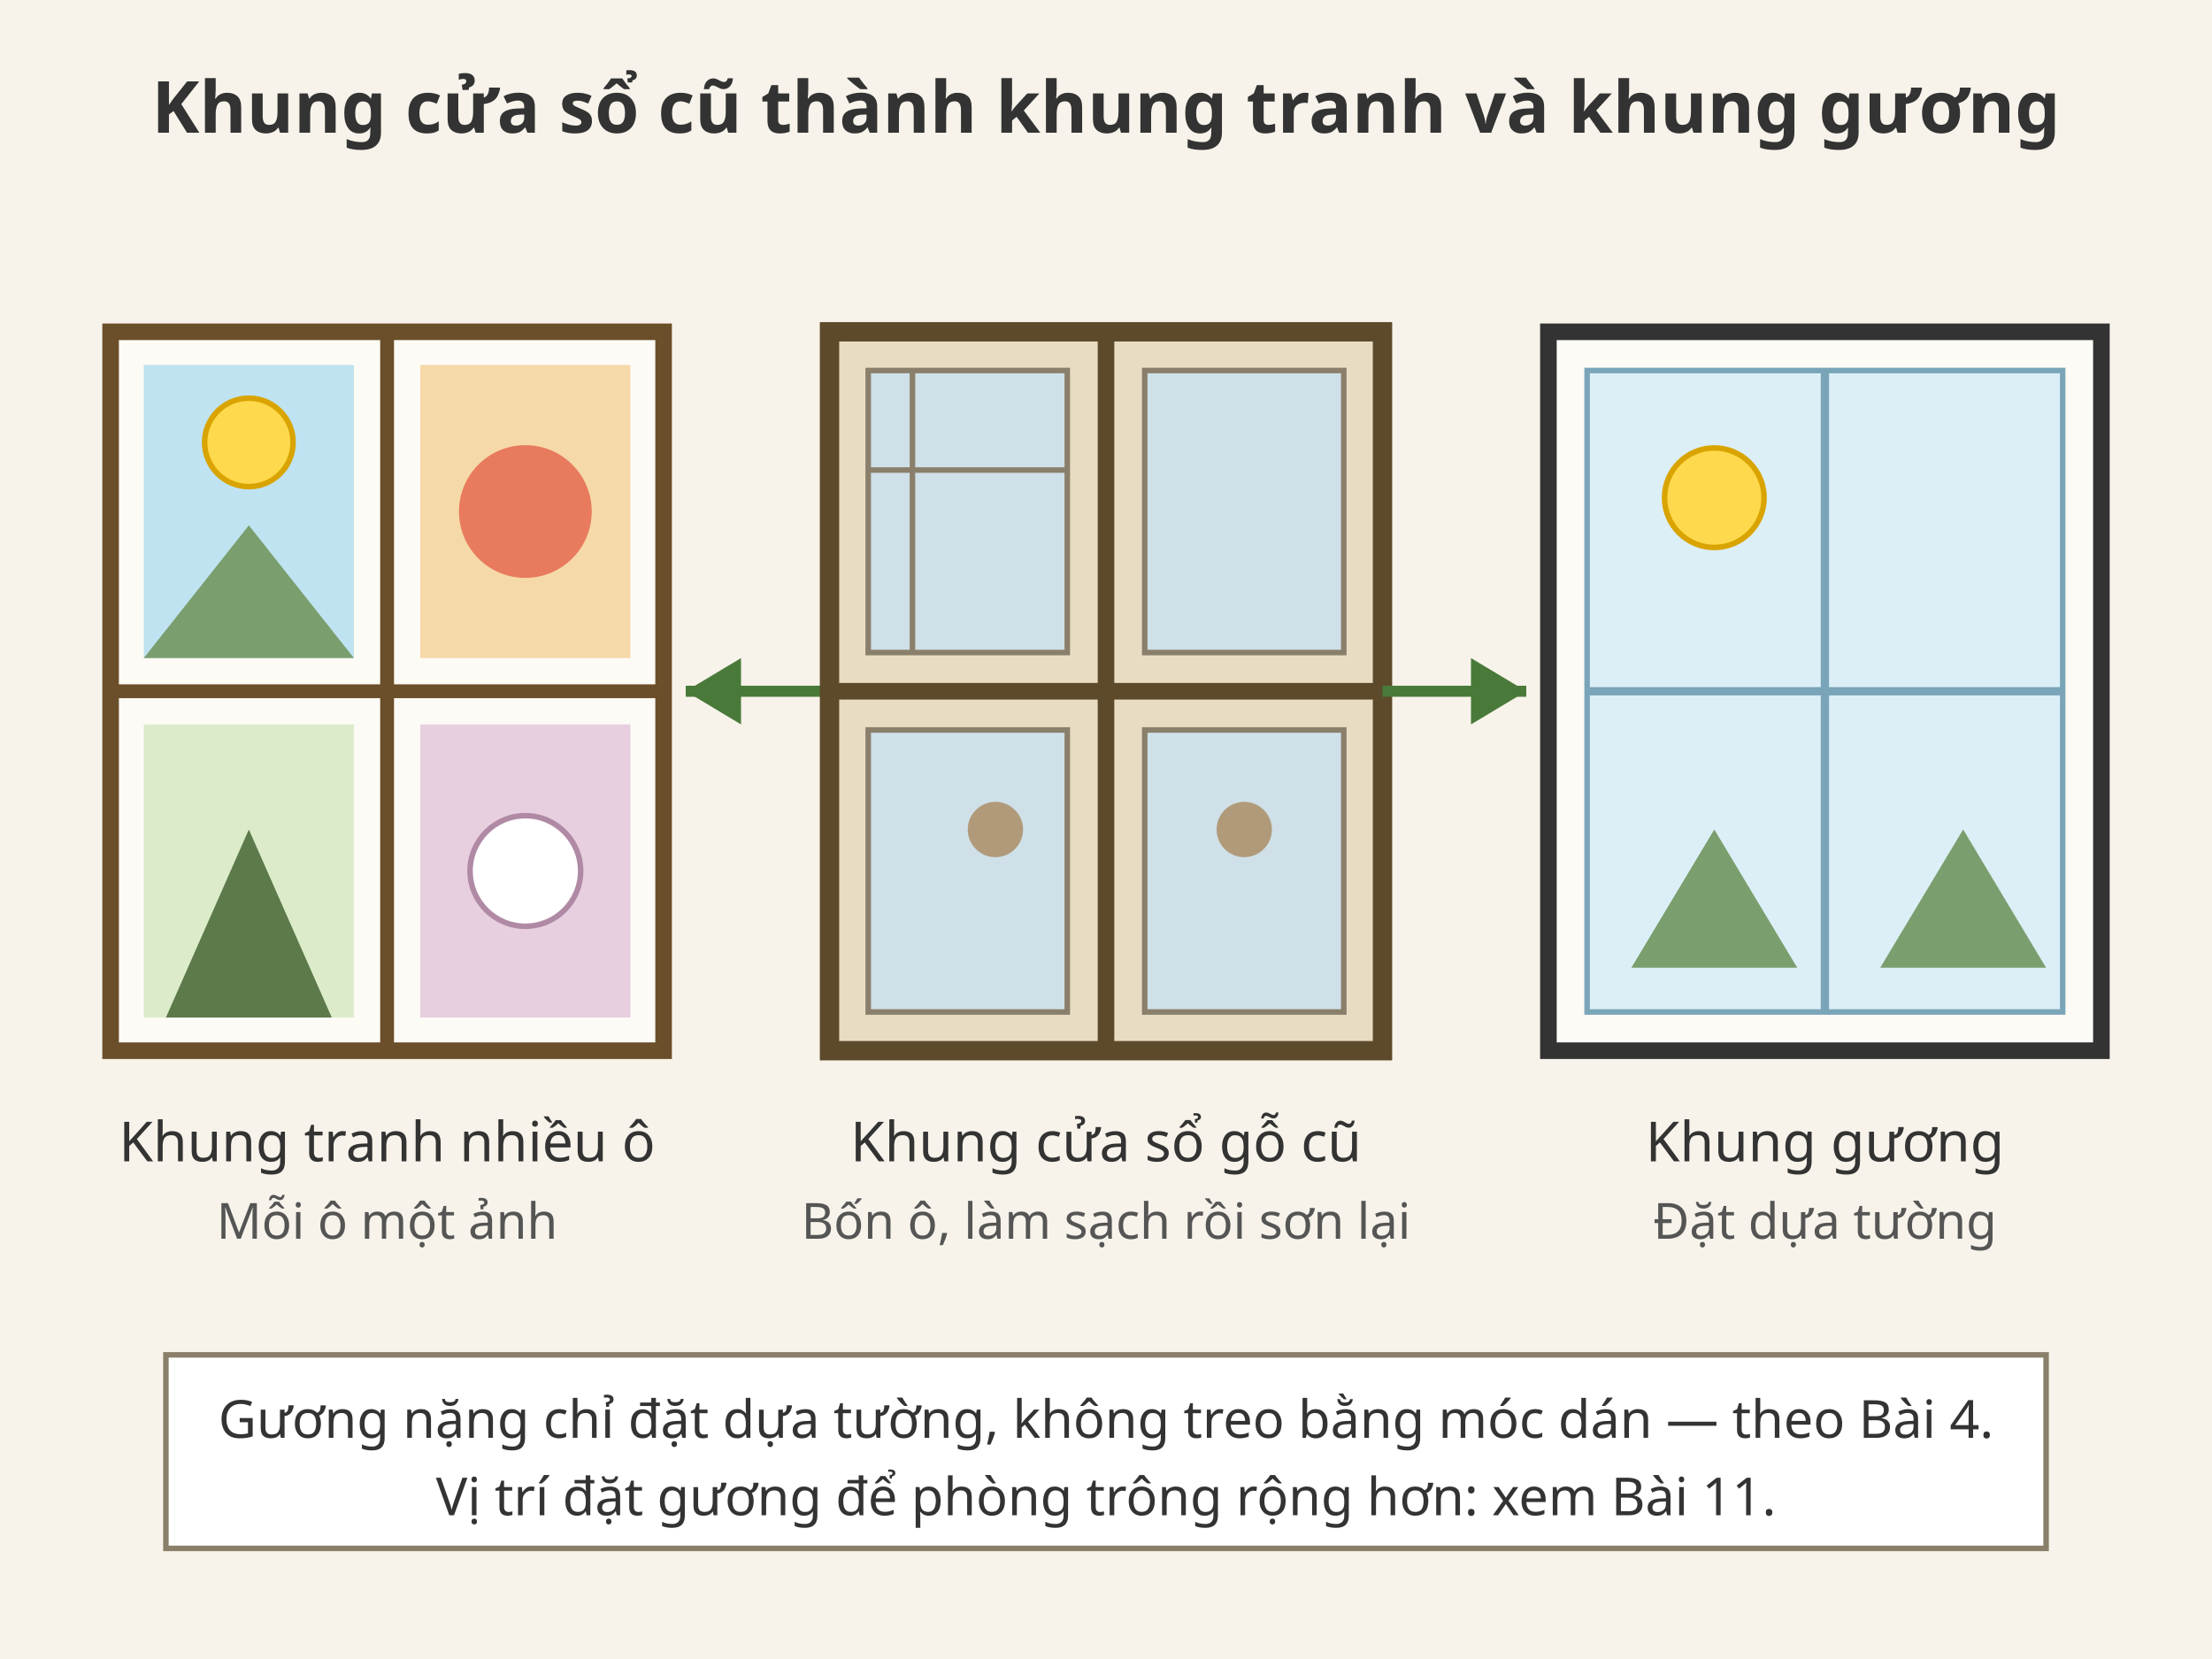
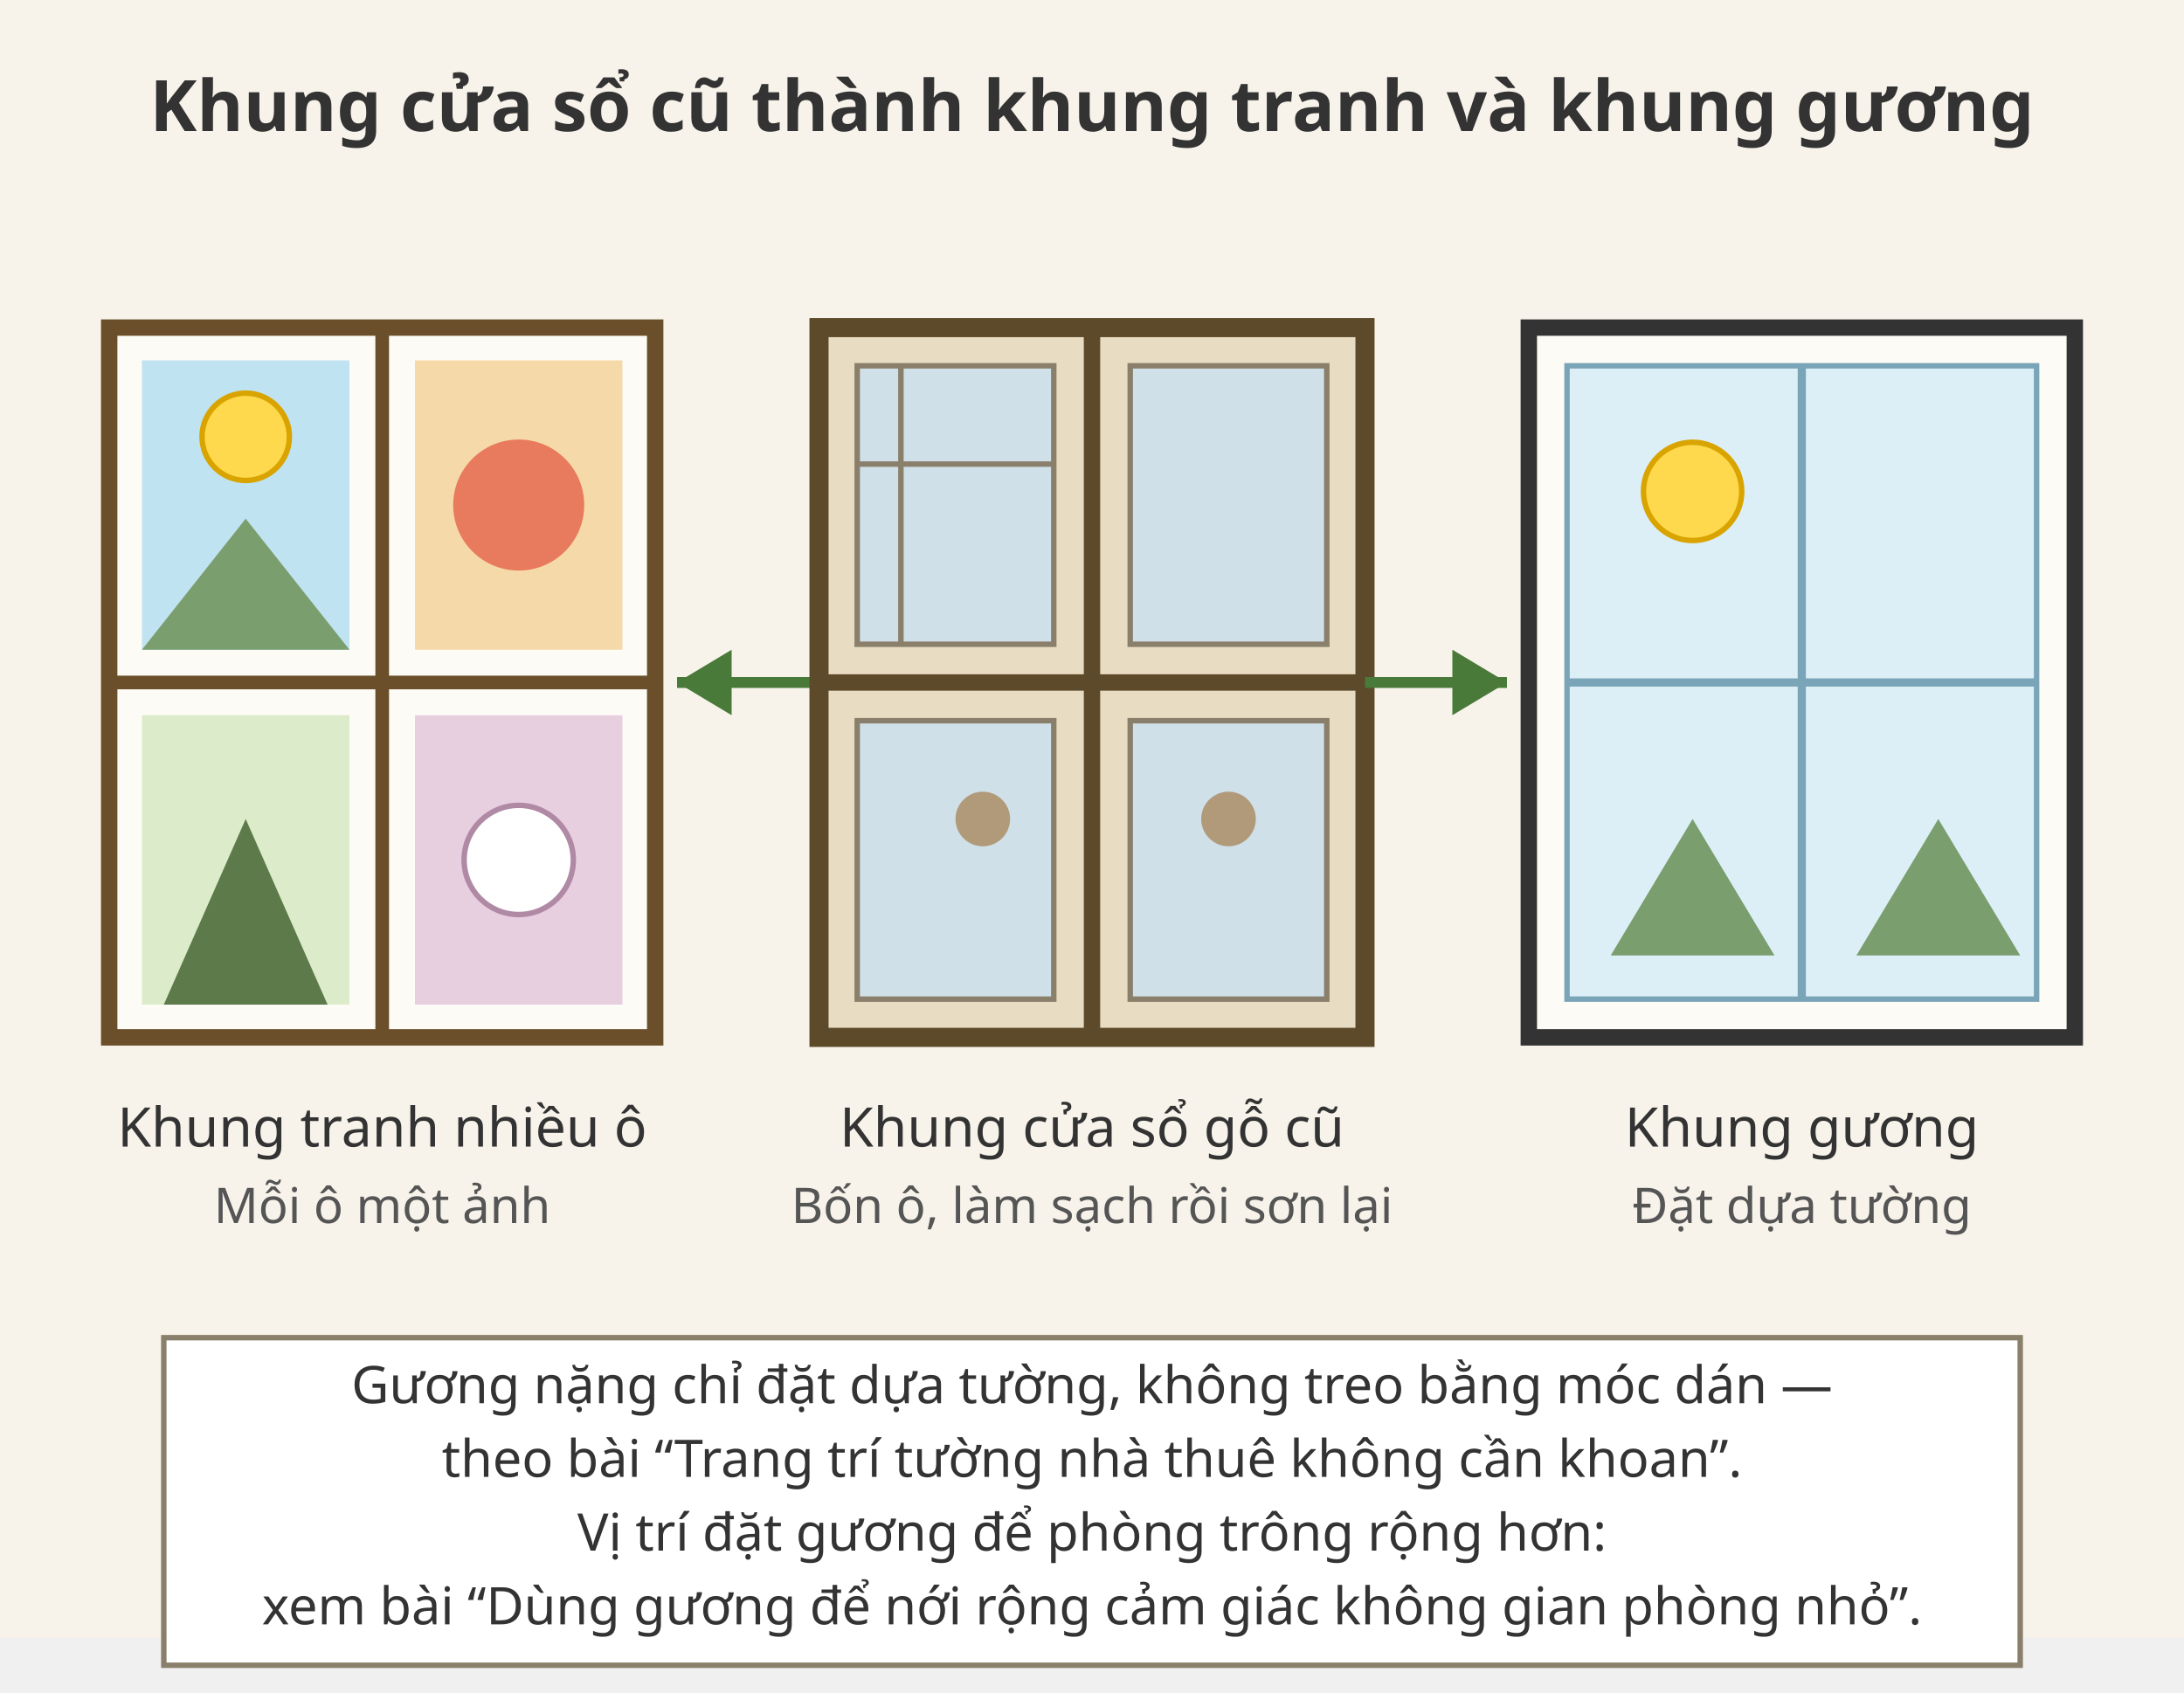
- <svg xmlns="http://www.w3.org/2000/svg" width="800" height="600" viewBox="0 0 800 600" role="img" aria-labelledby="title desc">
+ <svg xmlns="http://www.w3.org/2000/svg" width="800" height="620" viewBox="0 0 800 620" role="img" aria-labelledby="title desc">
  <rect x="0" y="0" width="800" height="600" fill="#f7f3ea" />
  <text x="400" y="48" font-family="sans-serif" font-size="26" font-weight="bold" fill="#333333" text-anchor="middle">Khung cửa sổ cũ thành khung tranh và khung gương</text>
  <rect x="40" y="120" width="200" height="260" fill="#fdfbf5" stroke="#6b4f2a" stroke-width="6" />
  <line x1="140" y1="120" x2="140" y2="380" stroke="#6b4f2a" stroke-width="5" />
  <line x1="40" y1="250" x2="240" y2="250" stroke="#6b4f2a" stroke-width="5" />
  <rect x="52" y="132" width="76" height="106" fill="#bfe3f0" />
  <circle cx="90" cy="160" r="16" fill="#ffd94d" stroke="#d9a400" stroke-width="2" />
  <polygon points="52,238 90,190 128,238" fill="#7a9e6d" />
  <rect x="152" y="132" width="76" height="106" fill="#f6d9a8" />
  <circle cx="190" cy="185" r="24" fill="#e87a5d" />
  <rect x="52" y="262" width="76" height="106" fill="#dceccb" />
  <polygon points="60,368 90,300 120,368" fill="#5d7a4a" />
  <rect x="152" y="262" width="76" height="106" fill="#e8cfe0" />
  <circle cx="190" cy="315" r="20" fill="#ffffff" stroke="#b08aa5" stroke-width="2" />
  <text x="140" y="420" font-family="sans-serif" font-size="20" fill="#333333" text-anchor="middle">Khung tranh nhiều ô</text>
  <text x="140" y="448" font-family="sans-serif" font-size="18" fill="#555555" text-anchor="middle">Mỗi ô một ảnh</text>
  <line x1="300" y1="250" x2="248" y2="250" stroke="#4a7a3a" stroke-width="4" />
  <polygon points="248,250 268,238 268,262" fill="#4a7a3a" />
  <rect x="300" y="120" width="200" height="260" fill="#e8dcc3" stroke="#5d4a2a" stroke-width="7" />
  <line x1="400" y1="120" x2="400" y2="380" stroke="#5d4a2a" stroke-width="6" />
  <line x1="300" y1="250" x2="500" y2="250" stroke="#5d4a2a" stroke-width="6" />
  <rect x="314" y="134" width="72" height="102" fill="#cfe0e8" stroke="#8a7f6a" stroke-width="2" />
  <rect x="414" y="134" width="72" height="102" fill="#cfe0e8" stroke="#8a7f6a" stroke-width="2" />
  <rect x="314" y="264" width="72" height="102" fill="#cfe0e8" stroke="#8a7f6a" stroke-width="2" />
  <rect x="414" y="264" width="72" height="102" fill="#cfe0e8" stroke="#8a7f6a" stroke-width="2" />
  <line x1="330" y1="134" x2="330" y2="236" stroke="#8a7f6a" stroke-width="2" />
  <line x1="314" y1="170" x2="386" y2="170" stroke="#8a7f6a" stroke-width="2" />
  <circle cx="360" cy="300" r="10" fill="#b09a7a" />
  <circle cx="450" cy="300" r="10" fill="#b09a7a" />
  <text x="400" y="420" font-family="sans-serif" font-size="20" fill="#333333" text-anchor="middle">Khung cửa sổ gỗ cũ</text>
  <text x="400" y="448" font-family="sans-serif" font-size="18" fill="#555555" text-anchor="middle">Bốn ô, làm sạch rồi sơn lại</text>
  <line x1="500" y1="250" x2="552" y2="250" stroke="#4a7a3a" stroke-width="4" />
  <polygon points="552,250 532,238 532,262" fill="#4a7a3a" />
  <rect x="560" y="120" width="200" height="260" fill="#fdfbf5" stroke="#333333" stroke-width="6" />
  <rect x="574" y="134" width="172" height="232" fill="#dceff7" stroke="#7aa5b8" stroke-width="2" />
  <line x1="660" y1="134" x2="660" y2="366" stroke="#7aa5b8" stroke-width="3" />
  <line x1="574" y1="250" x2="746" y2="250" stroke="#7aa5b8" stroke-width="3" />
  <circle cx="620" cy="180" r="18" fill="#ffd94d" stroke="#d9a400" stroke-width="2" />
  <polygon points="590,350 620,300 650,350" fill="#7a9e6d" />
  <polygon points="680,350 710,300 740,350" fill="#7a9e6d" />
  <text x="660" y="420" font-family="sans-serif" font-size="20" fill="#333333" text-anchor="middle">Khung gương</text>
  <text x="660" y="448" font-family="sans-serif" font-size="18" fill="#555555" text-anchor="middle">Đặt dựa tường</text>
-   <rect x="60" y="490" width="680" height="70" fill="#ffffff" stroke="#8a7f6a" stroke-width="2" />
-   <text x="400" y="520" font-family="sans-serif" font-size="19" fill="#333333" text-anchor="middle">Gương nặng chỉ đặt dựa tường, không treo bằng móc dán — theo Bài 4.</text>
-   <text x="400" y="548" font-family="sans-serif" font-size="19" fill="#333333" text-anchor="middle">Vị trí đặt gương để phòng trông rộng hơn: xem Bài 11.</text>
+   <rect x="60" y="490" width="680" height="120" fill="#ffffff" stroke="#8a7f6a" stroke-width="2" />
+   <text x="400" y="514" font-family="sans-serif" font-size="19" fill="#333333" text-anchor="middle">Gương nặng chỉ đặt dựa tường, không treo bằng móc dán —</text>
+   <text x="400" y="541" font-family="sans-serif" font-size="19" fill="#333333" text-anchor="middle">theo bài “Trang trí tường nhà thuê không cần khoan”.</text>
+   <text x="400" y="568" font-family="sans-serif" font-size="19" fill="#333333" text-anchor="middle">Vị trí đặt gương để phòng trông rộng hơn:</text>
+   <text x="400" y="595" font-family="sans-serif" font-size="19" fill="#333333" text-anchor="middle">xem bài “Dùng gương để nới rộng cảm giác không gian phòng nhỏ”.</text>
</svg>
